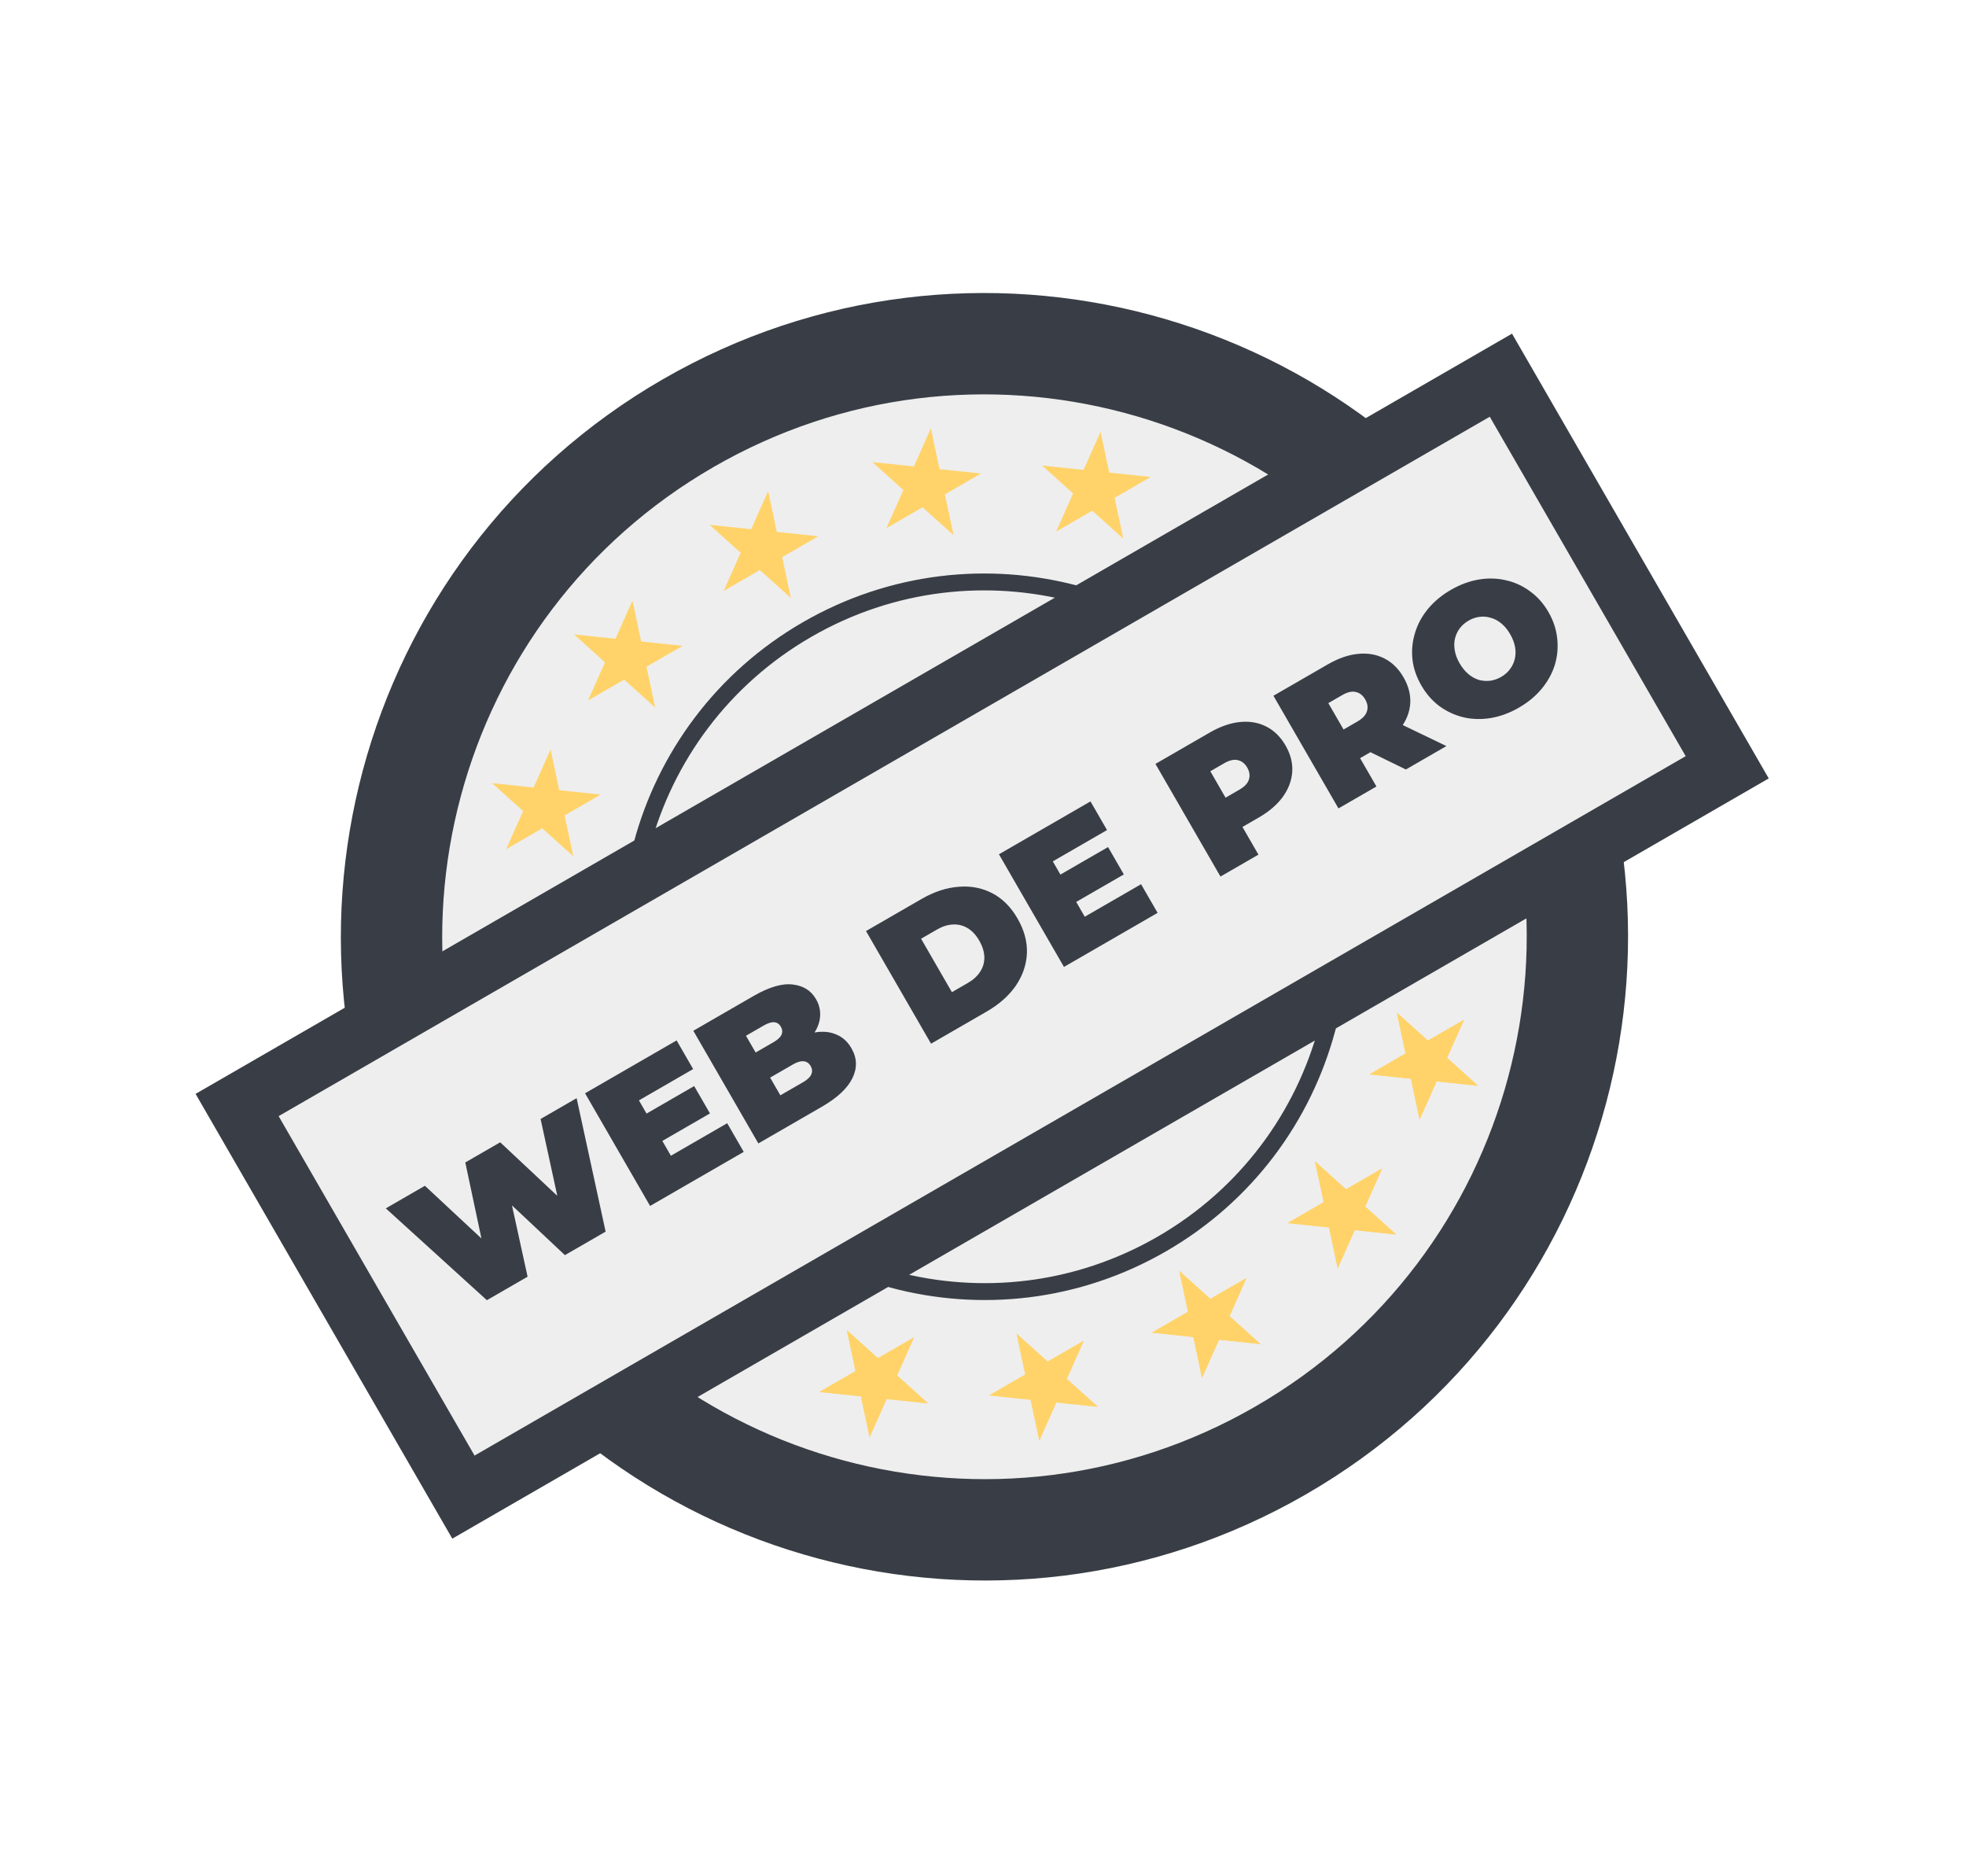
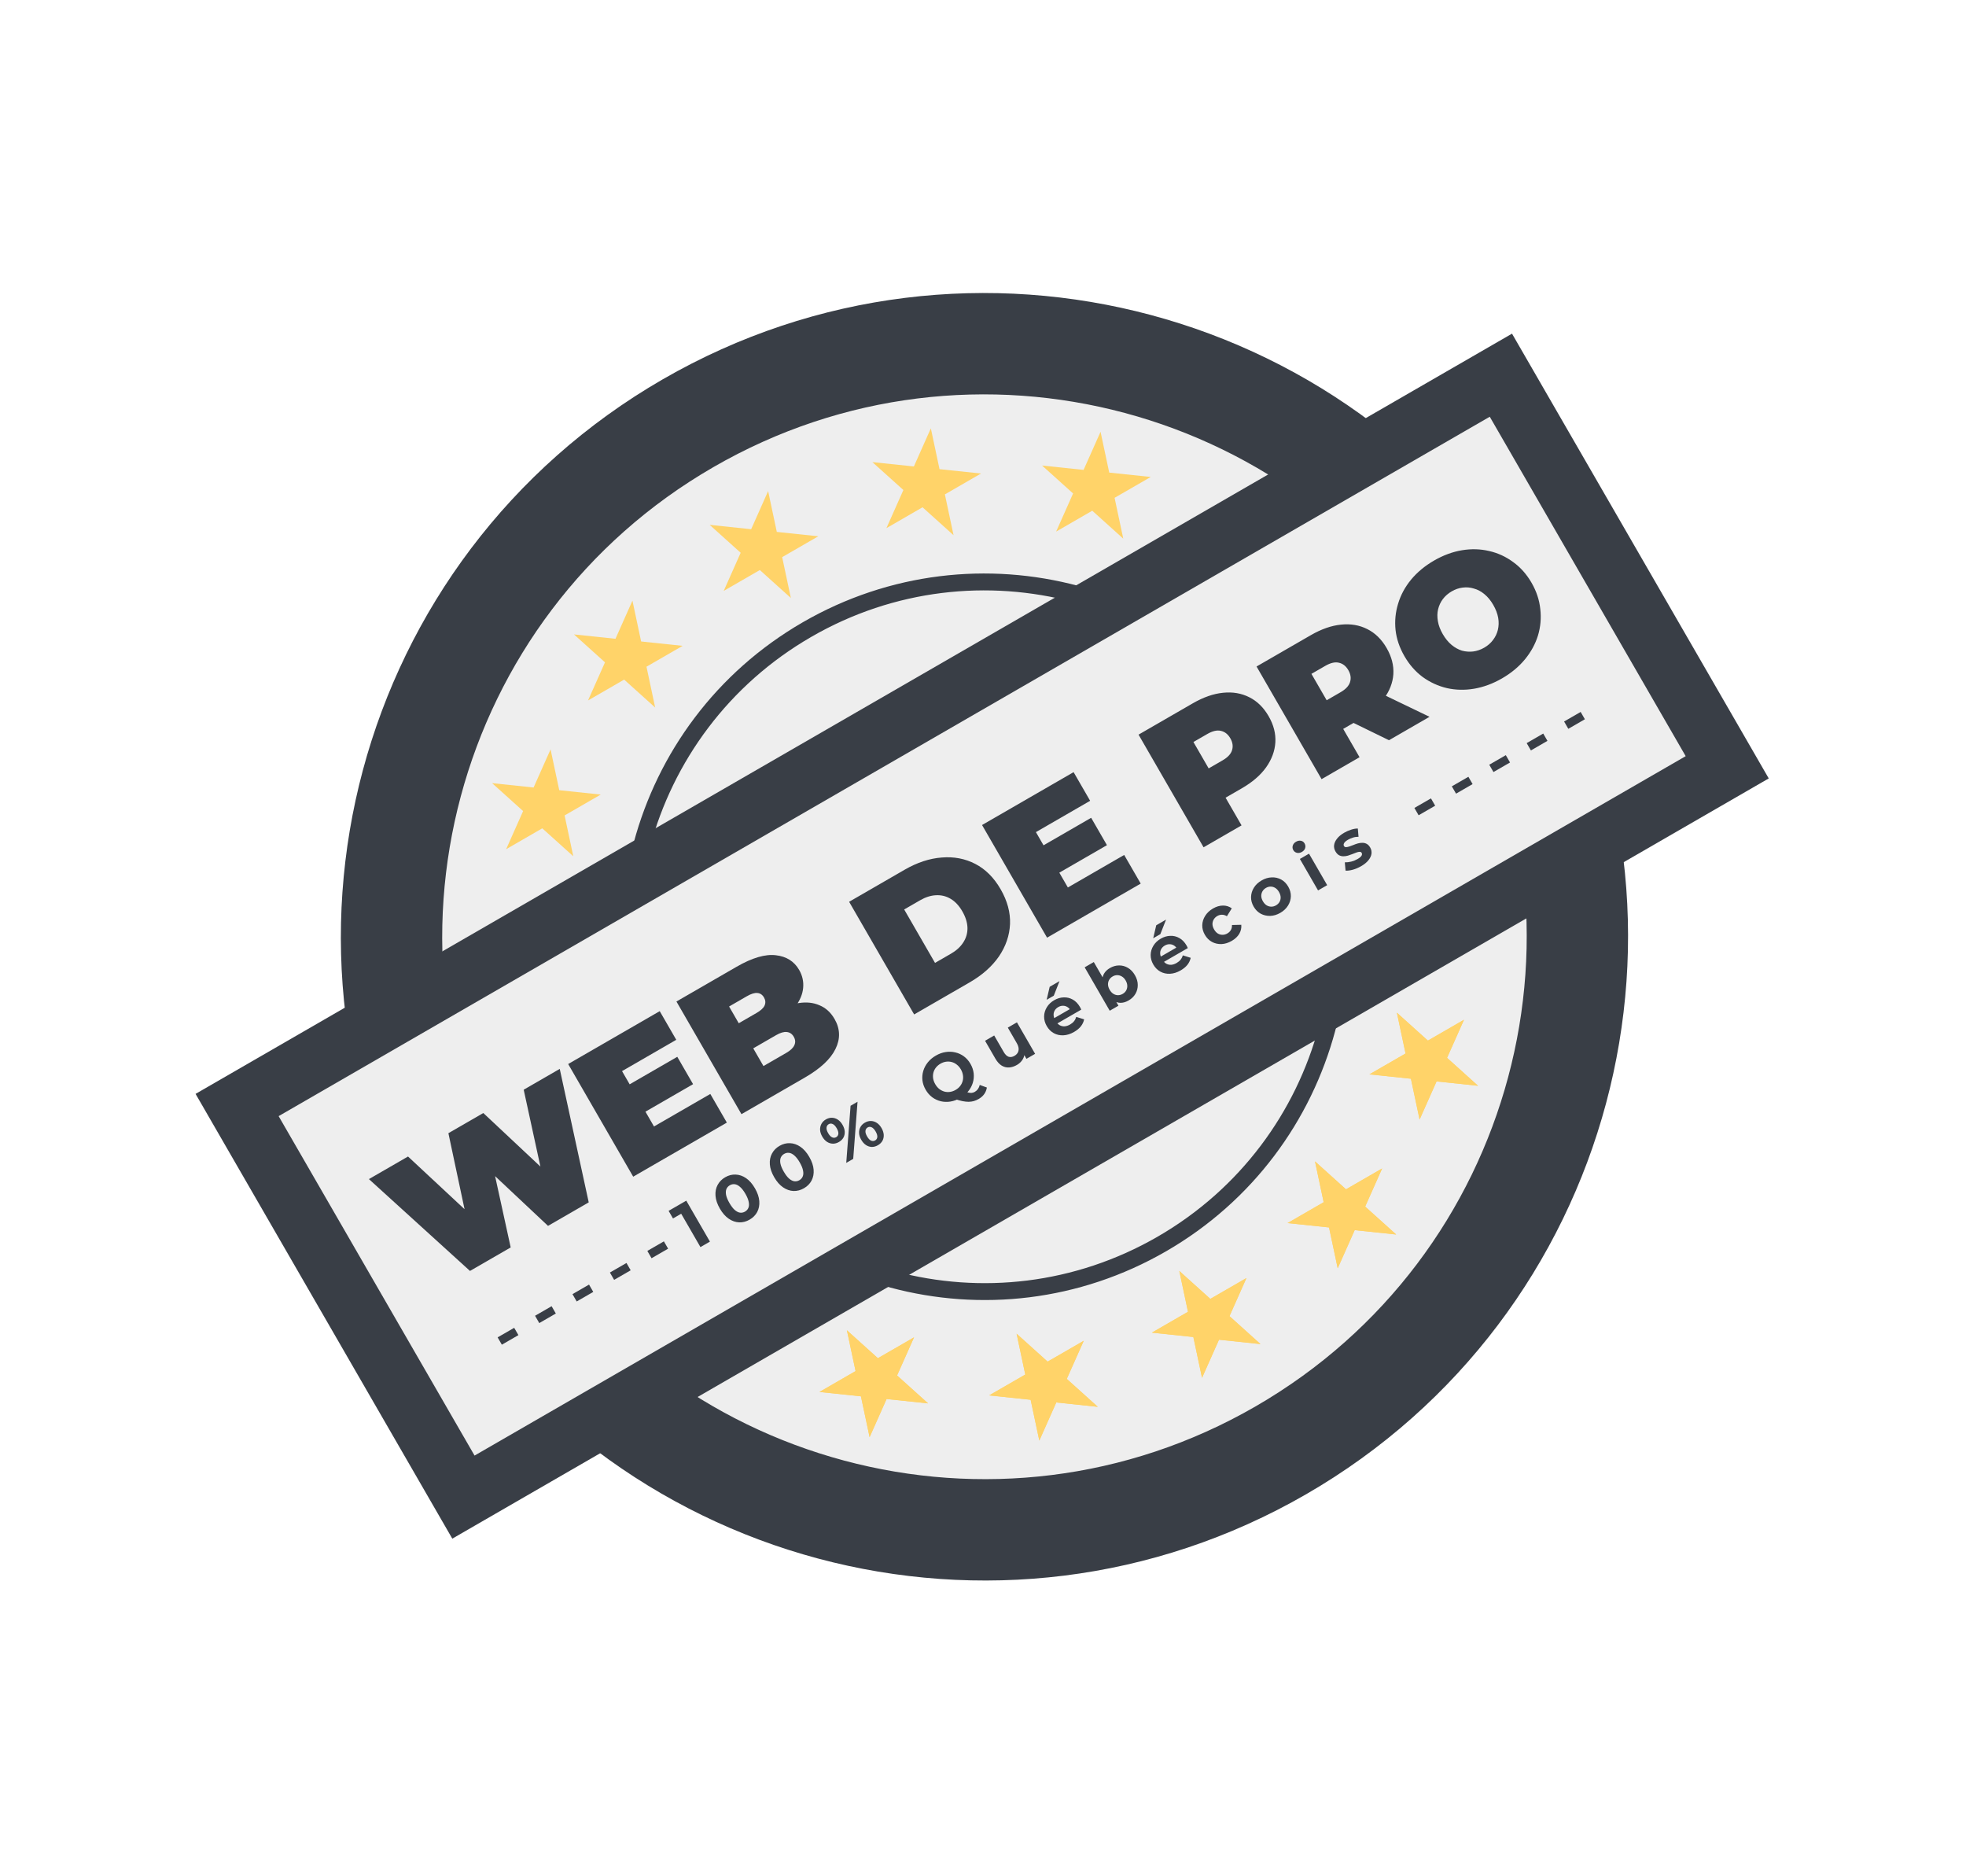
<svg xmlns="http://www.w3.org/2000/svg" width="582" height="555" viewBox="0 0 582 555" fill="none">
  <circle cx="291.433" cy="277.25" r="175.5" transform="rotate(-30 291.433 277.25)" fill="#EEEEEE" stroke="#393E46" stroke-width="30" />
  <circle cx="291.433" cy="277.25" r="105" transform="rotate(-30 291.433 277.25)" fill="#EEEEEE" stroke="#393E46" stroke-width="5" />
  <rect x="70.189" y="327.043" width="432" height="134" transform="rotate(-30 70.1888 327.043)" fill="#EEEEEE" stroke="#393E46" stroke-width="18" />
-   <path d="M144.131 384.812L114.211 357.63L125.786 350.947L150.659 374.12L144.848 377.475L137.741 344.045L148.077 338.077L172.856 361.305L167.283 364.522L160.032 331.175L170.702 325.015L179.283 364.517L167.232 371.474L146.968 352.436L150.207 350.566L156.181 377.854L144.131 384.812ZM190.636 330.018L205.497 321.438L210.172 329.535L195.311 338.115L190.636 330.018ZM198.604 342.057L215.275 332.432L220.17 340.911L192.448 356.916L173.198 323.574L200.3 307.926L205.195 316.405L189.144 325.672L198.604 342.057ZM224.497 338.412L205.247 305.07L223.061 294.785C227.665 292.127 231.54 290.991 234.684 291.377C237.81 291.732 240.107 293.179 241.573 295.719C242.545 297.402 242.939 299.186 242.757 301.069C242.588 302.903 241.834 304.714 240.496 306.503C239.157 308.292 237.186 309.938 234.583 311.441L234.05 308.319C236.654 306.816 239.104 305.888 241.399 305.537C243.726 305.167 245.8 305.388 247.623 306.198C249.46 306.959 250.937 308.307 252.055 310.244C253.723 313.134 253.818 316.085 252.34 319.098C250.894 322.092 247.868 324.919 243.264 327.577L224.497 338.412ZM231.01 324.173L237.774 320.268C239.012 319.553 239.805 318.799 240.151 318.006C240.53 317.195 240.471 316.361 239.976 315.503C239.481 314.646 238.788 314.178 237.896 314.1C237.036 314.004 235.987 314.314 234.749 315.029L227.223 319.374L222.933 311.943L228.934 308.478C230.205 307.745 231.006 307.007 231.34 306.264C231.686 305.471 231.63 304.678 231.172 303.884C230.695 303.058 230.036 302.613 229.195 302.549C228.385 302.466 227.345 302.791 226.074 303.524L220.835 306.549L231.01 324.173ZM275.617 308.898L256.367 275.556L272.8 266.069C276.515 263.924 280.18 262.718 283.794 262.452C287.391 262.154 290.697 262.785 293.715 264.345C296.733 265.905 299.232 268.4 301.212 271.829C303.21 275.291 304.14 278.734 304 282.159C303.842 285.553 302.745 288.748 300.707 291.745C298.651 294.71 295.765 297.266 292.05 299.411L275.617 308.898ZM281.798 293.644L286.514 290.921C288.101 290.005 289.308 288.906 290.135 287.624C290.993 286.324 291.417 284.894 291.405 283.334C291.375 281.742 290.865 280.089 289.875 278.374C288.904 276.691 287.745 275.455 286.4 274.665C285.055 273.875 283.605 273.527 282.05 273.62C280.527 273.695 278.971 274.191 277.384 275.108L272.668 277.83L281.798 293.644ZM313.157 259.28L328.018 250.7L332.693 258.798L317.832 267.378L313.157 259.28ZM321.124 271.32L337.795 261.695L342.69 270.173L314.969 286.178L295.719 252.836L322.821 237.189L327.716 245.667L311.664 254.935L321.124 271.32ZM361.298 259.43L342.048 226.088L358.099 216.821C361.211 215.024 364.188 213.983 367.029 213.697C369.902 213.394 372.508 213.837 374.846 215.027C377.166 216.186 379.069 218.051 380.554 220.623C382.039 223.195 382.703 225.775 382.546 228.364C382.39 230.952 381.47 233.431 379.789 235.798C378.121 238.116 375.731 240.173 372.619 241.97L362.807 247.635L365.031 239.937L372.539 252.94L361.298 259.43ZM365.746 241.175L357.802 238.966L366.9 233.714C368.456 232.815 369.397 231.806 369.724 230.686C370.083 229.547 369.914 228.375 369.218 227.168C368.521 225.961 367.59 225.229 366.424 224.97C365.291 224.693 363.946 225.004 362.39 225.902L353.292 231.155L355.351 223.171L365.746 241.175ZM396.23 239.262L376.98 205.92L393.032 196.652C396.144 194.856 399.121 193.815 401.962 193.529C404.835 193.225 407.441 193.668 409.779 194.859C412.099 196.017 414.002 197.882 415.487 200.455C416.972 203.027 417.636 205.607 417.479 208.195C417.304 210.752 416.357 213.183 414.639 215.487C412.953 217.773 410.554 219.815 407.442 221.611L397.63 227.276L399.964 219.768L407.471 232.772L396.23 239.262ZM416.188 227.739L400.983 220.323L412.891 213.448L428.191 220.809L416.188 227.739ZM400.679 221.007L392.735 218.798L401.833 213.545C403.389 212.647 404.33 211.638 404.657 210.517C405.016 209.379 404.847 208.206 404.15 207C403.454 205.793 402.523 205.06 401.357 204.802C400.224 204.525 398.879 204.835 397.323 205.734L388.225 210.986L390.284 203.002L400.679 221.007ZM449.642 209.441C446.943 210.999 444.187 212.019 441.374 212.5C438.593 212.962 435.911 212.901 433.33 212.317C430.73 211.701 428.34 210.604 426.159 209.027C424.01 207.431 422.211 205.379 420.763 202.87C419.296 200.33 418.418 197.746 418.129 195.118C417.853 192.441 418.108 189.838 418.892 187.311C419.659 184.751 420.938 182.383 422.729 180.206C424.552 178.01 426.813 176.133 429.512 174.575C432.243 172.998 434.999 171.978 437.78 171.516C440.562 171.053 443.252 171.13 445.852 171.746C448.433 172.33 450.798 173.42 452.948 175.016C455.11 176.562 456.925 178.605 458.392 181.145C459.84 183.654 460.702 186.247 460.978 188.924C461.285 191.583 461.056 194.193 460.289 196.752C459.505 199.28 458.217 201.632 456.425 203.81C454.634 205.987 452.373 207.864 449.642 209.441ZM444.39 200.343C445.438 199.738 446.296 198.988 446.965 198.094C447.666 197.181 448.148 196.183 448.412 195.1C448.689 193.966 448.724 192.781 448.519 191.545C448.295 190.277 447.807 188.992 447.055 187.69C446.304 186.388 445.444 185.339 444.476 184.543C443.49 183.715 442.446 183.154 441.344 182.858C440.256 182.513 439.141 182.416 438 182.566C436.891 182.698 435.813 183.067 434.765 183.672C433.717 184.277 432.842 185.036 432.142 185.949C431.472 186.843 430.999 187.857 430.722 188.991C430.459 190.074 430.439 191.25 430.663 192.518C430.869 193.754 431.347 195.023 432.099 196.325C432.851 197.627 433.72 198.692 434.706 199.52C435.673 200.316 436.701 200.887 437.79 201.232C438.892 201.527 439.997 201.609 441.107 201.477C442.247 201.326 443.342 200.948 444.39 200.343Z" fill="#393E46" />
-   <path d="M349.116 376.16L358.295 384.424L368.991 378.249L363.968 389.532L373.146 397.797L360.863 396.506L355.839 407.789L353.271 395.708L340.987 394.417L351.684 388.241L349.116 376.16Z" fill="#FFD369" />
+   <path d="M139.131 376.152L109.211 348.97L120.786 342.287L145.659 365.46L139.848 368.815L132.741 335.385L143.077 329.417L167.856 352.645L162.283 355.862L155.032 322.515L165.702 316.355L174.283 355.857L162.232 362.814L141.968 343.776L145.207 341.906L151.181 369.194L139.131 376.152ZM185.636 321.358L200.497 312.778L205.172 320.875L190.311 329.455L185.636 321.358ZM193.604 333.397L210.275 323.772L215.17 332.25L187.448 348.255L168.198 314.914L195.3 299.266L200.195 307.744L184.144 317.012L193.604 333.397ZM219.497 329.752L200.247 296.41L218.061 286.125C222.665 283.467 226.54 282.331 229.684 282.717C232.81 283.071 235.107 284.519 236.573 287.059C237.545 288.742 237.939 290.525 237.757 292.409C237.588 294.243 236.834 296.054 235.496 297.843C234.157 299.631 232.186 301.277 229.583 302.781L229.05 299.659C231.654 298.155 234.104 297.228 236.399 296.877C238.726 296.507 240.8 296.728 242.623 297.538C244.46 298.298 245.937 299.647 247.055 301.584C248.723 304.474 248.818 307.425 247.34 310.438C245.894 313.432 242.868 316.259 238.264 318.917L219.497 329.752ZM226.01 315.513L232.774 311.608C234.012 310.893 234.805 310.139 235.151 309.346C235.53 308.535 235.471 307.701 234.976 306.843C234.481 305.986 233.788 305.518 232.896 305.44C232.036 305.344 230.987 305.653 229.749 306.368L222.223 310.713L217.933 303.283L223.934 299.818C225.205 299.085 226.006 298.347 226.34 297.604C226.686 296.811 226.63 296.017 226.172 295.224C225.695 294.398 225.036 293.953 224.195 293.888C223.385 293.806 222.345 294.131 221.074 294.864L215.835 297.889L226.01 315.513ZM270.617 300.238L251.367 266.896L267.8 257.408C271.515 255.263 275.18 254.058 278.794 253.792C282.391 253.494 285.697 254.125 288.715 255.685C291.733 257.245 294.232 259.74 296.212 263.169C298.21 266.631 299.14 270.074 299 273.499C298.842 276.892 297.745 280.088 295.707 283.085C293.651 286.05 290.765 288.605 287.05 290.75L270.617 300.238ZM276.798 284.984L281.514 282.261C283.101 281.345 284.308 280.245 285.135 278.964C285.993 277.664 286.417 276.234 286.405 274.674C286.375 273.082 285.865 271.429 284.875 269.714C283.904 268.031 282.745 266.795 281.4 266.005C280.055 265.215 278.605 264.867 277.05 264.96C275.527 265.035 273.971 265.531 272.384 266.448L267.668 269.17L276.798 284.984ZM308.157 250.62L323.018 242.04L327.693 250.138L312.832 258.718L308.157 250.62ZM316.124 262.66L332.795 253.035L337.69 261.513L309.969 277.518L290.719 244.176L317.821 228.529L322.716 237.007L306.664 246.275L316.124 262.66ZM356.298 250.77L337.048 217.428L353.099 208.161C356.211 206.364 359.188 205.323 362.029 205.037C364.902 204.733 367.508 205.177 369.846 206.367C372.166 207.525 374.069 209.391 375.554 211.963C377.039 214.535 377.703 217.115 377.546 219.704C377.39 222.292 376.47 224.77 374.789 227.138C373.121 229.456 370.731 231.513 367.619 233.31L357.807 238.975L360.031 231.277L367.539 244.28L356.298 250.77ZM360.746 232.515L352.802 230.306L361.9 225.054C363.456 224.155 364.397 223.146 364.724 222.026C365.083 220.887 364.914 219.715 364.218 218.508C363.521 217.301 362.59 216.569 361.424 216.31C360.291 216.033 358.946 216.344 357.39 217.242L348.292 222.495L350.351 214.511L360.746 232.515ZM391.23 230.602L371.98 197.26L388.032 187.992C391.144 186.196 394.121 185.154 396.962 184.869C399.835 184.565 402.441 185.008 404.779 186.198C407.099 187.357 409.002 189.222 410.487 191.794C411.972 194.366 412.636 196.947 412.479 199.535C412.304 202.092 411.357 204.523 409.639 206.827C407.953 209.113 405.554 211.154 402.442 212.951L392.63 218.616L394.964 211.108L402.471 224.112L391.23 230.602ZM411.188 219.079L395.983 211.663L407.891 204.788L423.191 212.149L411.188 219.079ZM395.679 212.347L387.735 210.138L396.833 204.885C398.389 203.987 399.33 202.978 399.657 201.857C400.016 200.719 399.847 199.546 399.15 198.339C398.454 197.133 397.523 196.4 396.357 196.142C395.224 195.865 393.879 196.175 392.323 197.074L383.225 202.326L385.284 194.342L395.679 212.347ZM444.642 200.781C441.943 202.339 439.187 203.359 436.374 203.84C433.593 204.302 430.911 204.241 428.33 203.657C425.73 203.041 423.34 201.944 421.159 200.367C419.01 198.771 417.211 196.719 415.763 194.21C414.296 191.67 413.418 189.086 413.129 186.458C412.853 183.781 413.108 181.178 413.892 178.651C414.659 176.091 415.938 173.723 417.729 171.545C419.552 169.35 421.813 167.473 424.512 165.914C427.243 164.338 429.999 163.318 432.78 162.855C435.562 162.393 438.252 162.469 440.852 163.086C443.433 163.67 445.798 164.76 447.948 166.356C450.11 167.902 451.925 169.945 453.392 172.485C454.84 174.994 455.702 177.587 455.978 180.264C456.285 182.923 456.056 185.533 455.289 188.092C454.505 190.62 453.217 192.972 451.425 195.15C449.634 197.327 447.373 199.204 444.642 200.781ZM439.39 191.683C440.438 191.078 441.296 190.328 441.965 189.434C442.666 188.521 443.148 187.523 443.412 186.439C443.689 185.306 443.724 184.121 443.519 182.885C443.295 181.617 442.807 180.332 442.055 179.03C441.304 177.728 440.444 176.679 439.476 175.883C438.49 175.055 437.446 174.493 436.344 174.198C435.256 173.853 434.141 173.755 433 173.906C431.891 174.038 430.813 174.407 429.765 175.012C428.717 175.617 427.842 176.376 427.142 177.289C426.472 178.183 425.999 179.197 425.722 180.331C425.459 181.414 425.439 182.59 425.663 183.858C425.869 185.094 426.347 186.363 427.099 187.665C427.851 188.967 428.72 190.032 429.706 190.86C430.673 191.656 431.701 192.227 432.79 192.572C433.892 192.867 434.997 192.949 436.107 192.816C437.247 192.666 438.342 192.288 439.39 191.683Z" fill="#393E46" />
+   <path d="M148.564 397.979L147.314 395.814L152.216 392.984L153.466 395.149L148.564 397.979ZM159.643 391.583L158.393 389.418L163.295 386.588L164.545 388.753L159.643 391.583ZM170.722 385.186L169.472 383.021L174.374 380.191L175.624 382.356L170.722 385.186ZM181.801 378.79L180.551 376.625L185.453 373.795L186.703 375.96L181.801 378.79ZM192.88 372.393L191.63 370.228L196.532 367.398L197.782 369.563L192.88 372.393ZM207.355 369.094L200.955 358.009L202.868 358.521L199.23 360.621L197.93 358.37L203.161 355.35L210.161 367.474L207.355 369.094ZM221.914 360.966C220.921 361.539 219.891 361.81 218.826 361.778C217.754 361.735 216.723 361.376 215.733 360.701C214.743 360.025 213.864 359.024 213.097 357.696C212.331 356.368 211.903 355.106 211.813 353.911C211.723 352.716 211.931 351.649 212.436 350.71C212.935 349.761 213.681 348.999 214.674 348.426C215.678 347.846 216.711 347.581 217.771 347.63C218.836 347.662 219.864 348.016 220.854 348.691C221.845 349.366 222.723 350.368 223.49 351.696C224.256 353.024 224.685 354.285 224.774 355.481C224.864 356.676 224.659 357.748 224.161 358.698C223.667 359.63 222.918 360.386 221.914 360.966ZM220.544 358.593C221.017 358.319 221.35 357.95 221.543 357.484C221.748 357.012 221.782 356.431 221.645 355.74C221.519 355.043 221.193 354.238 220.666 353.326C220.14 352.413 219.606 351.729 219.065 351.271C218.535 350.807 218.015 350.546 217.503 350.487C217.004 350.421 216.517 350.525 216.044 350.799C215.582 351.065 215.248 351.435 215.044 351.907C214.851 352.373 214.817 352.954 214.942 353.651C215.079 354.342 215.411 355.143 215.938 356.056C216.465 356.968 216.993 357.656 217.522 358.12C218.064 358.577 218.584 358.839 219.084 358.904C219.595 358.963 220.082 358.859 220.544 358.593ZM237.999 351.679C237.006 352.252 235.977 352.523 234.912 352.491C233.84 352.448 232.809 352.089 231.819 351.413C230.828 350.738 229.95 349.736 229.183 348.409C228.416 347.081 227.988 345.819 227.899 344.624C227.809 343.428 228.017 342.362 228.522 341.423C229.02 340.473 229.766 339.712 230.759 339.139C231.764 338.559 232.796 338.293 233.857 338.343C234.922 338.375 235.95 338.728 236.94 339.404C237.93 340.079 238.809 341.081 239.575 342.409C240.342 343.736 240.77 344.998 240.86 346.193C240.95 347.389 240.745 348.461 240.247 349.411C239.753 350.343 239.004 351.099 237.999 351.679ZM236.629 349.306C237.103 349.032 237.436 348.663 237.629 348.197C237.834 347.725 237.867 347.144 237.73 346.453C237.605 345.756 237.279 344.951 236.752 344.039C236.226 343.126 235.692 342.442 235.15 341.984C234.621 341.52 234.1 341.259 233.589 341.2C233.089 341.134 232.603 341.238 232.129 341.511C231.667 341.778 231.334 342.148 231.13 342.62C230.936 343.085 230.903 343.667 231.028 344.364C231.165 345.055 231.497 345.856 232.024 346.769C232.55 347.681 233.079 348.369 233.608 348.833C234.149 349.29 234.67 349.552 235.17 349.617C235.681 349.676 236.167 349.572 236.629 349.306ZM250.518 344.174L251.797 327.269L253.859 326.079L252.579 342.984L250.518 344.174ZM248.355 337.986C247.766 338.326 247.17 338.494 246.566 338.488C245.956 338.471 245.374 338.291 244.822 337.948C244.275 337.586 243.804 337.065 243.411 336.384C243.018 335.702 242.805 335.04 242.772 334.397C242.751 333.747 242.886 333.154 243.176 332.616C243.466 332.079 243.906 331.641 244.495 331.301C245.084 330.961 245.683 330.799 246.294 330.816C246.904 330.834 247.48 331.017 248.02 331.367C248.561 331.717 249.028 332.232 249.421 332.914C249.815 333.595 250.031 334.263 250.07 334.918C250.103 335.561 249.974 336.151 249.684 336.688C249.387 337.214 248.944 337.646 248.355 337.986ZM247.535 336.566C247.916 336.346 248.132 336.014 248.183 335.569C248.227 335.112 248.063 334.56 247.689 333.914C247.316 333.267 246.924 332.854 246.513 332.676C246.095 332.486 245.696 332.501 245.315 332.721C244.945 332.934 244.733 333.273 244.677 333.736C244.626 334.181 244.787 334.727 245.16 335.374C245.527 336.009 245.919 336.421 246.337 336.611C246.766 336.795 247.165 336.78 247.535 336.566ZM259.882 338.952C259.305 339.286 258.708 339.453 258.093 339.454C257.483 339.437 256.907 339.253 256.367 338.903C255.819 338.542 255.349 338.021 254.956 337.339C254.562 336.658 254.349 335.996 254.317 335.353C254.284 334.709 254.413 334.119 254.703 333.582C255.005 333.038 255.445 332.6 256.022 332.267C256.623 331.92 257.228 331.755 257.838 331.772C258.449 331.789 259.024 331.973 259.565 332.323C260.105 332.673 260.572 333.188 260.966 333.869C261.359 334.551 261.575 335.219 261.615 335.873C261.647 336.517 261.519 337.107 261.228 337.644C260.931 338.169 260.483 338.606 259.882 338.952ZM259.062 337.532C259.443 337.312 259.659 336.979 259.71 336.534C259.754 336.078 259.59 335.526 259.216 334.879C258.85 334.244 258.458 333.832 258.04 333.642C257.622 333.452 257.223 333.467 256.842 333.687C256.473 333.9 256.26 334.238 256.204 334.702C256.153 335.147 256.314 335.693 256.688 336.339C257.061 336.986 257.456 337.404 257.874 337.594C258.297 337.766 258.693 337.745 259.062 337.532ZM284.277 324.96C283.331 325.507 282.357 325.861 281.357 326.022C280.369 326.177 279.411 326.145 278.484 325.926C277.569 325.7 276.723 325.303 275.949 324.734C275.185 324.159 274.544 323.421 274.024 322.52C273.504 321.619 273.185 320.695 273.069 319.746C272.963 318.79 273.048 317.856 273.322 316.944C273.595 316.031 274.046 315.186 274.675 314.408C275.303 313.629 276.091 312.967 277.037 312.42C277.996 311.867 278.963 311.516 279.94 311.368C280.928 311.213 281.88 311.248 282.796 311.474C283.716 311.681 284.564 312.07 285.339 312.638C286.114 313.207 286.764 313.948 287.291 314.86C287.811 315.761 288.127 316.694 288.239 317.661C288.344 318.617 288.26 319.551 287.986 320.463C287.717 321.358 287.268 322.194 286.64 322.972C286.023 323.744 285.236 324.407 284.277 324.96ZM289.734 325.251C289.26 325.524 288.78 325.732 288.293 325.875C287.817 326.011 287.305 326.083 286.756 326.093C286.218 326.095 285.611 326.03 284.934 325.897C284.269 325.758 283.509 325.55 282.656 325.272L285.171 322.828C285.729 323.075 286.215 323.249 286.627 323.349C287.039 323.45 287.397 323.482 287.699 323.446C288.013 323.404 288.309 323.302 288.586 323.142C289.325 322.716 289.81 322.035 290.04 321.102L292.147 321.871C291.901 323.338 291.096 324.464 289.734 325.251ZM282.897 322.57C283.44 322.256 283.883 321.877 284.227 321.433C284.582 320.981 284.833 320.482 284.979 319.936C285.126 319.389 285.155 318.826 285.066 318.246C284.982 317.648 284.777 317.066 284.451 316.5C284.117 315.923 283.716 315.454 283.246 315.094C282.788 314.727 282.286 314.47 281.739 314.324C281.193 314.178 280.636 314.145 280.067 314.227C279.51 314.302 278.96 314.497 278.417 314.81C277.875 315.123 277.426 315.506 277.071 315.957C276.715 316.409 276.464 316.908 276.318 317.454C276.183 317.994 276.154 318.557 276.231 319.144C276.32 319.724 276.531 320.303 276.864 320.88C277.191 321.446 277.587 321.918 278.051 322.296C278.521 322.656 279.023 322.913 279.558 323.066C280.104 323.212 280.662 323.244 281.231 323.163C281.799 323.081 282.355 322.883 282.897 322.57ZM301.051 315.183C300.278 315.63 299.498 315.88 298.713 315.933C297.939 315.979 297.208 315.793 296.52 315.375C295.825 314.944 295.201 314.25 294.648 313.292L291.608 308.026L294.31 306.466L297.12 311.333C297.566 312.107 298.058 312.585 298.595 312.768C299.136 312.933 299.707 312.842 300.307 312.495C300.723 312.255 301.043 311.955 301.266 311.595C301.483 311.224 301.577 310.8 301.548 310.324C301.513 309.836 301.332 309.309 301.005 308.743L298.345 304.136L301.047 302.576L306.427 311.895L303.864 313.375L302.384 310.811L303.281 311.286C303.343 312.113 303.164 312.87 302.746 313.558C302.332 314.228 301.767 314.77 301.051 315.183ZM317.965 305.418C316.903 306.031 315.848 306.363 314.799 306.414C313.762 306.459 312.818 306.25 311.966 305.787C311.107 305.313 310.411 304.614 309.878 303.69C309.338 302.755 309.075 301.806 309.089 300.843C309.107 299.863 309.375 298.953 309.893 298.116C310.403 297.267 311.132 296.569 312.079 296.022C312.991 295.496 313.924 295.219 314.878 295.191C315.837 295.146 316.74 295.363 317.588 295.844C318.428 296.313 319.138 297.05 319.718 298.055C319.778 298.159 319.843 298.283 319.911 298.429C319.973 298.562 320.031 298.69 320.087 298.812L312.517 303.182L311.607 301.606L317.756 298.056L316.987 299.124C316.707 298.639 316.366 298.274 315.963 298.029C315.56 297.785 315.128 297.664 314.669 297.668C314.202 297.66 313.738 297.79 313.276 298.056C312.814 298.323 312.464 298.663 312.226 299.078C311.993 299.474 311.885 299.914 311.902 300.397C311.913 300.868 312.061 301.352 312.348 301.848L312.588 302.264C312.881 302.772 313.251 303.159 313.697 303.425C314.148 303.673 314.635 303.784 315.16 303.758C315.689 303.715 316.23 303.533 316.784 303.213C317.281 302.926 317.671 302.601 317.953 302.238C318.248 301.868 318.464 301.442 318.603 300.962L320.94 301.691C320.793 302.423 320.473 303.108 319.98 303.747C319.48 304.374 318.808 304.931 317.965 305.418ZM309.841 295.906L310.739 292.062L313.649 290.382L311.954 294.686L309.841 295.906ZM334.105 296.099C333.286 296.573 332.481 296.806 331.692 296.8C330.903 296.793 330.15 296.528 329.431 296.004C328.706 295.468 328.03 294.657 327.404 293.572C326.77 292.475 326.412 291.481 326.329 290.59C326.257 289.692 326.415 288.9 326.804 288.213C327.193 287.527 327.78 286.957 328.565 286.504C329.443 285.997 330.342 285.74 331.261 285.733C332.192 285.719 333.066 285.953 333.884 286.435C334.713 286.911 335.411 287.64 335.977 288.622C336.537 289.591 336.816 290.554 336.814 291.51C336.823 292.46 336.592 293.34 336.121 294.15C335.655 294.943 334.983 295.593 334.105 296.099ZM328.518 299.141L321.098 286.289L323.8 284.729L326.93 290.15L328.346 293.004L329.998 295.746L331.098 297.651L328.518 299.141ZM332.358 294.152C332.808 293.892 333.146 293.558 333.373 293.151C333.611 292.736 333.724 292.278 333.712 291.777C333.704 291.258 333.547 290.733 333.241 290.202C332.927 289.659 332.551 289.26 332.112 289.006C331.684 288.745 331.231 288.614 330.753 288.613C330.286 288.605 329.828 288.731 329.378 288.991C328.927 289.251 328.583 289.588 328.345 290.003C328.107 290.417 327.994 290.875 328.007 291.376C328.019 291.877 328.182 292.399 328.495 292.942C328.802 293.473 329.172 293.875 329.607 294.147C330.034 294.408 330.487 294.539 330.965 294.541C331.443 294.542 331.907 294.412 332.358 294.152ZM349.511 287.205C348.448 287.818 347.393 288.151 346.345 288.201C345.308 288.246 344.364 288.037 343.512 287.574C342.653 287.1 341.957 286.401 341.423 285.477C340.883 284.542 340.62 283.593 340.634 282.63C340.653 281.65 340.921 280.74 341.438 279.903C341.949 279.054 342.678 278.356 343.624 277.809C344.537 277.283 345.47 277.006 346.424 276.978C347.383 276.933 348.286 277.15 349.133 277.631C349.974 278.1 350.684 278.837 351.264 279.842C351.324 279.946 351.388 280.07 351.457 280.216C351.519 280.349 351.577 280.477 351.632 280.599L344.063 284.969L343.153 283.393L349.302 279.843L348.533 280.911C348.253 280.426 347.911 280.061 347.508 279.816C347.105 279.572 346.674 279.451 346.214 279.455C345.748 279.447 345.284 279.577 344.822 279.843C344.36 280.11 344.01 280.451 343.772 280.865C343.539 281.261 343.431 281.701 343.448 282.184C343.458 282.655 343.607 283.139 343.893 283.635L344.133 284.051C344.427 284.559 344.796 284.946 345.243 285.212C345.693 285.46 346.181 285.571 346.705 285.546C347.234 285.502 347.776 285.32 348.33 285C348.827 284.713 349.216 284.388 349.499 284.025C349.794 283.655 350.01 283.23 350.148 282.749L352.486 283.478C352.339 284.21 352.018 284.895 351.525 285.534C351.025 286.161 350.354 286.718 349.511 287.205ZM341.386 277.693L342.285 273.849L345.194 272.169L343.499 276.473L341.386 277.693ZM364.647 278.466C363.642 279.046 362.63 279.361 361.612 279.41C360.587 279.448 359.639 279.233 358.769 278.765C357.91 278.291 357.214 277.592 356.68 276.669C356.14 275.733 355.883 274.781 355.909 273.812C355.939 272.824 356.23 271.902 356.782 271.044C357.327 270.175 358.102 269.451 359.107 268.871C360.088 268.304 361.062 268.019 362.03 268.014C362.991 267.999 363.864 268.272 364.651 268.834L363.205 271.17C362.709 270.871 362.216 270.724 361.727 270.73C361.249 270.728 360.796 270.851 360.369 271.098C359.907 271.365 359.552 271.708 359.302 272.13C359.053 272.551 358.928 273.015 358.929 273.523C358.941 274.024 359.104 274.546 359.417 275.089C359.73 275.631 360.101 276.033 360.529 276.294C360.968 276.549 361.433 276.673 361.922 276.668C362.412 276.662 362.887 276.526 363.349 276.259C363.776 276.013 364.112 275.688 364.357 275.285C364.606 274.864 364.722 274.358 364.705 273.768L367.461 273.701C367.548 274.651 367.347 275.545 366.86 276.38C366.366 277.204 365.628 277.9 364.647 278.466ZM379.022 270.167C378.029 270.74 377.026 271.042 376.012 271.073C375.01 271.097 374.077 270.882 373.214 270.426C372.355 269.952 371.659 269.253 371.125 268.329C370.585 267.394 370.328 266.441 370.354 265.472C370.384 264.485 370.663 263.569 371.192 262.725C371.726 261.862 372.489 261.144 373.482 260.571C374.464 260.004 375.461 259.706 376.475 259.675C377.482 259.632 378.412 259.842 379.264 260.305C380.116 260.767 380.815 261.472 381.362 262.419C381.895 263.343 382.152 264.295 382.134 265.276C382.108 266.245 381.829 267.161 381.295 268.023C380.761 268.885 380.004 269.6 379.022 270.167ZM377.742 267.95C378.193 267.69 378.537 267.352 378.775 266.938C379.013 266.523 379.126 266.066 379.113 265.564C379.095 265.052 378.932 264.53 378.625 263.999C378.312 263.456 377.941 263.054 377.513 262.793C377.086 262.532 376.633 262.401 376.155 262.4C375.677 262.399 375.213 262.528 374.762 262.788C374.312 263.048 373.968 263.385 373.73 263.8C373.492 264.214 373.373 264.675 373.374 265.183C373.386 265.684 373.549 266.206 373.862 266.749C374.169 267.28 374.539 267.682 374.974 267.954C375.413 268.209 375.872 268.337 376.35 268.338C376.828 268.339 377.292 268.21 377.742 267.95ZM390.188 263.535L384.808 254.217L387.51 252.657L392.89 261.975L390.188 263.535ZM385.409 252.138C384.912 252.424 384.425 252.513 383.947 252.405C383.468 252.296 383.106 252.028 382.859 251.601C382.612 251.174 382.561 250.726 382.707 250.257C382.852 249.788 383.172 249.411 383.669 249.124C384.166 248.837 384.65 248.743 385.121 248.84C385.587 248.925 385.942 249.182 386.189 249.609C386.449 250.059 386.51 250.525 386.371 251.005C386.238 251.467 385.917 251.844 385.409 252.138ZM402.943 256.356C402.146 256.816 401.325 257.167 400.479 257.409C399.638 257.633 398.921 257.723 398.327 257.681L398.108 255.222C398.688 255.24 399.317 255.17 399.995 255.01C400.677 254.831 401.301 254.579 401.867 254.252C402.49 253.892 402.886 253.564 403.053 253.267C403.232 252.964 403.245 252.679 403.091 252.414C402.965 252.194 402.768 252.092 402.5 252.109C402.237 252.106 401.921 252.173 401.553 252.309C401.185 252.444 400.782 252.6 400.344 252.776C399.919 252.944 399.477 253.099 399.019 253.24C398.555 253.37 398.099 253.433 397.651 253.43C397.203 253.427 396.778 253.318 396.377 253.103C395.987 252.882 395.639 252.505 395.332 251.974C394.992 251.385 394.86 250.769 394.935 250.125C395.021 249.475 395.314 248.836 395.814 248.209C396.307 247.57 397.004 246.99 397.905 246.47C398.54 246.104 399.227 245.8 399.965 245.558C400.703 245.317 401.368 245.202 401.96 245.215L402.17 247.657C401.566 247.652 401.007 247.736 400.491 247.91C399.981 248.066 399.512 248.268 399.085 248.514C398.485 248.861 398.093 249.195 397.909 249.517C397.725 249.838 397.706 250.126 397.853 250.38C397.986 250.611 398.185 250.728 398.448 250.73C398.722 250.725 399.047 250.661 399.422 250.537C399.796 250.413 400.197 250.267 400.623 250.098C401.054 249.91 401.501 249.752 401.965 249.623C402.429 249.493 402.88 249.433 403.316 249.443C403.758 249.435 404.179 249.538 404.58 249.753C404.975 249.956 405.326 250.323 405.632 250.854C405.966 251.432 406.089 252.045 406.003 252.696C405.91 253.335 405.607 253.971 405.096 254.605C404.596 255.232 403.878 255.816 402.943 256.356ZM419.958 241.29L418.708 239.125L423.61 236.295L424.86 238.46L419.958 241.29ZM431.037 234.893L429.787 232.728L434.689 229.898L435.939 232.063L431.037 234.893ZM442.116 228.497L440.866 226.332L445.768 223.502L447.018 225.667L442.116 228.497ZM453.196 222.1L451.946 219.935L456.847 217.105L458.097 219.27L453.196 222.1ZM464.275 215.704L463.025 213.539L467.926 210.709L469.176 212.874L464.275 215.704Z" fill="#393E46" />
+   <path d="M349.116 376.16L358.295 384.425L368.991 378.249L363.968 389.532L373.146 397.797L360.863 396.506L355.839 407.789L353.271 395.708L340.987 394.417L351.684 388.241L349.116 376.16Z" fill="#FFD369" />
  <path d="M389.283 343.732L398.462 351.996L409.159 345.821L404.135 357.104L413.314 365.369L401.03 364.078L396.006 375.361L393.439 363.28L381.155 361.989L391.851 355.813L389.283 343.732Z" fill="#FFD369" />
  <path d="M300.949 394.732L310.128 402.996L320.824 396.821L315.801 408.104L324.979 416.369L312.696 415.078L307.672 426.361L305.104 414.28L292.82 412.989L303.517 406.813L300.949 394.732Z" fill="#FFD369" />
  <path d="M413.523 299.715L422.701 307.98L433.398 301.804L428.374 313.087L437.553 321.352L425.269 320.061L420.246 331.344L417.678 319.263L405.394 317.972L416.091 311.796L413.523 299.715Z" fill="#FFD369" />
  <path d="M250.71 393.715L259.888 401.98L270.585 395.804L265.561 407.087L274.74 415.352L262.456 414.061L257.433 425.344L254.865 413.263L242.581 411.972L253.278 405.796L250.71 393.715Z" fill="#FFD369" />
-   <path d="M349.116 376.16L358.295 384.424L368.991 378.249L363.968 389.532L373.146 397.797L360.863 396.506L355.839 407.789L353.271 395.708L340.987 394.417L351.684 388.241L349.116 376.16Z" fill="#FFD369" />
+   <path d="M349.116 376.16L358.295 384.425L368.991 378.249L363.968 389.532L373.146 397.797L360.863 396.506L355.839 407.789L353.271 395.708L340.987 394.417L351.684 388.241L349.116 376.16Z" fill="#FFD369" />
  <path d="M389.283 343.732L398.462 351.996L409.159 345.821L404.135 357.104L413.314 365.369L401.03 364.078L396.006 375.361L393.439 363.28L381.155 361.989L391.851 355.813L389.283 343.732Z" fill="#FFD369" />
  <path d="M300.949 394.732L310.128 402.996L320.824 396.821L315.801 408.104L324.979 416.369L312.696 415.078L307.672 426.361L305.104 414.28L292.82 412.989L303.517 406.813L300.949 394.732Z" fill="#FFD369" />
  <path d="M413.523 299.715L422.701 307.98L433.398 301.804L428.374 313.087L437.553 321.352L425.269 320.061L420.246 331.344L417.678 319.263L405.394 317.972L416.091 311.796L413.523 299.715Z" fill="#FFD369" />
  <path d="M250.71 393.715L259.888 401.98L270.585 395.804L265.561 407.087L274.74 415.352L262.456 414.061L257.433 425.344L254.865 413.263L242.581 411.972L253.278 405.796L250.71 393.715Z" fill="#FFD369" />
-   <path d="M234.116 176.974L231.548 164.893L242.244 158.717L229.961 157.426L227.393 145.345L222.369 156.628L210.086 155.337L219.264 163.602L214.241 174.885L224.937 168.709L234.116 176.974Z" fill="#FFD369" />
+   <path d="M234.116 176.974L231.548 164.893L242.244 158.717L229.961 157.426L227.393 145.345L222.369 156.628L210.086 155.337L219.264 163.602L214.241 174.885L224.937 168.71L234.116 176.974Z" fill="#FFD369" />
  <path d="M282.283 158.402L279.716 146.321L290.412 140.145L278.128 138.854L275.56 126.773L270.537 138.056L258.253 136.765L267.432 145.03L262.408 156.313L273.105 150.138L282.283 158.402Z" fill="#FFD369" />
  <path d="M193.949 209.402L191.381 197.321L202.078 191.145L189.794 189.854L187.226 177.773L182.202 189.056L169.919 187.765L179.097 196.03L174.074 207.313L184.77 201.138L193.949 209.402Z" fill="#FFD369" />
-   <path d="M332.523 159.419L329.955 147.338L340.651 141.162L328.368 139.871L325.8 127.79L320.776 139.073L308.492 137.782L317.671 146.046L312.648 157.33L323.344 151.154L332.523 159.419Z" fill="#FFD369" />
-   <path d="M169.71 253.419L167.142 241.338L177.838 235.162L165.555 233.871L162.987 221.79L157.963 233.073L145.679 231.782L154.858 240.046L149.835 251.33L160.531 245.154L169.71 253.419Z" fill="#FFD369" />
+   <path d="M332.523 159.419L329.955 147.338L340.651 141.162L328.368 139.871L325.8 127.79L320.776 139.073L308.492 137.782L317.671 146.047L312.648 157.33L323.344 151.154L332.523 159.419Z" fill="#FFD369" />
+   <path d="M169.71 253.419L167.142 241.338L177.838 235.162L165.555 233.871L162.987 221.79L157.963 233.073L145.679 231.782L154.858 240.047L149.835 251.33L160.531 245.154L169.71 253.419Z" fill="#FFD369" />
</svg>
